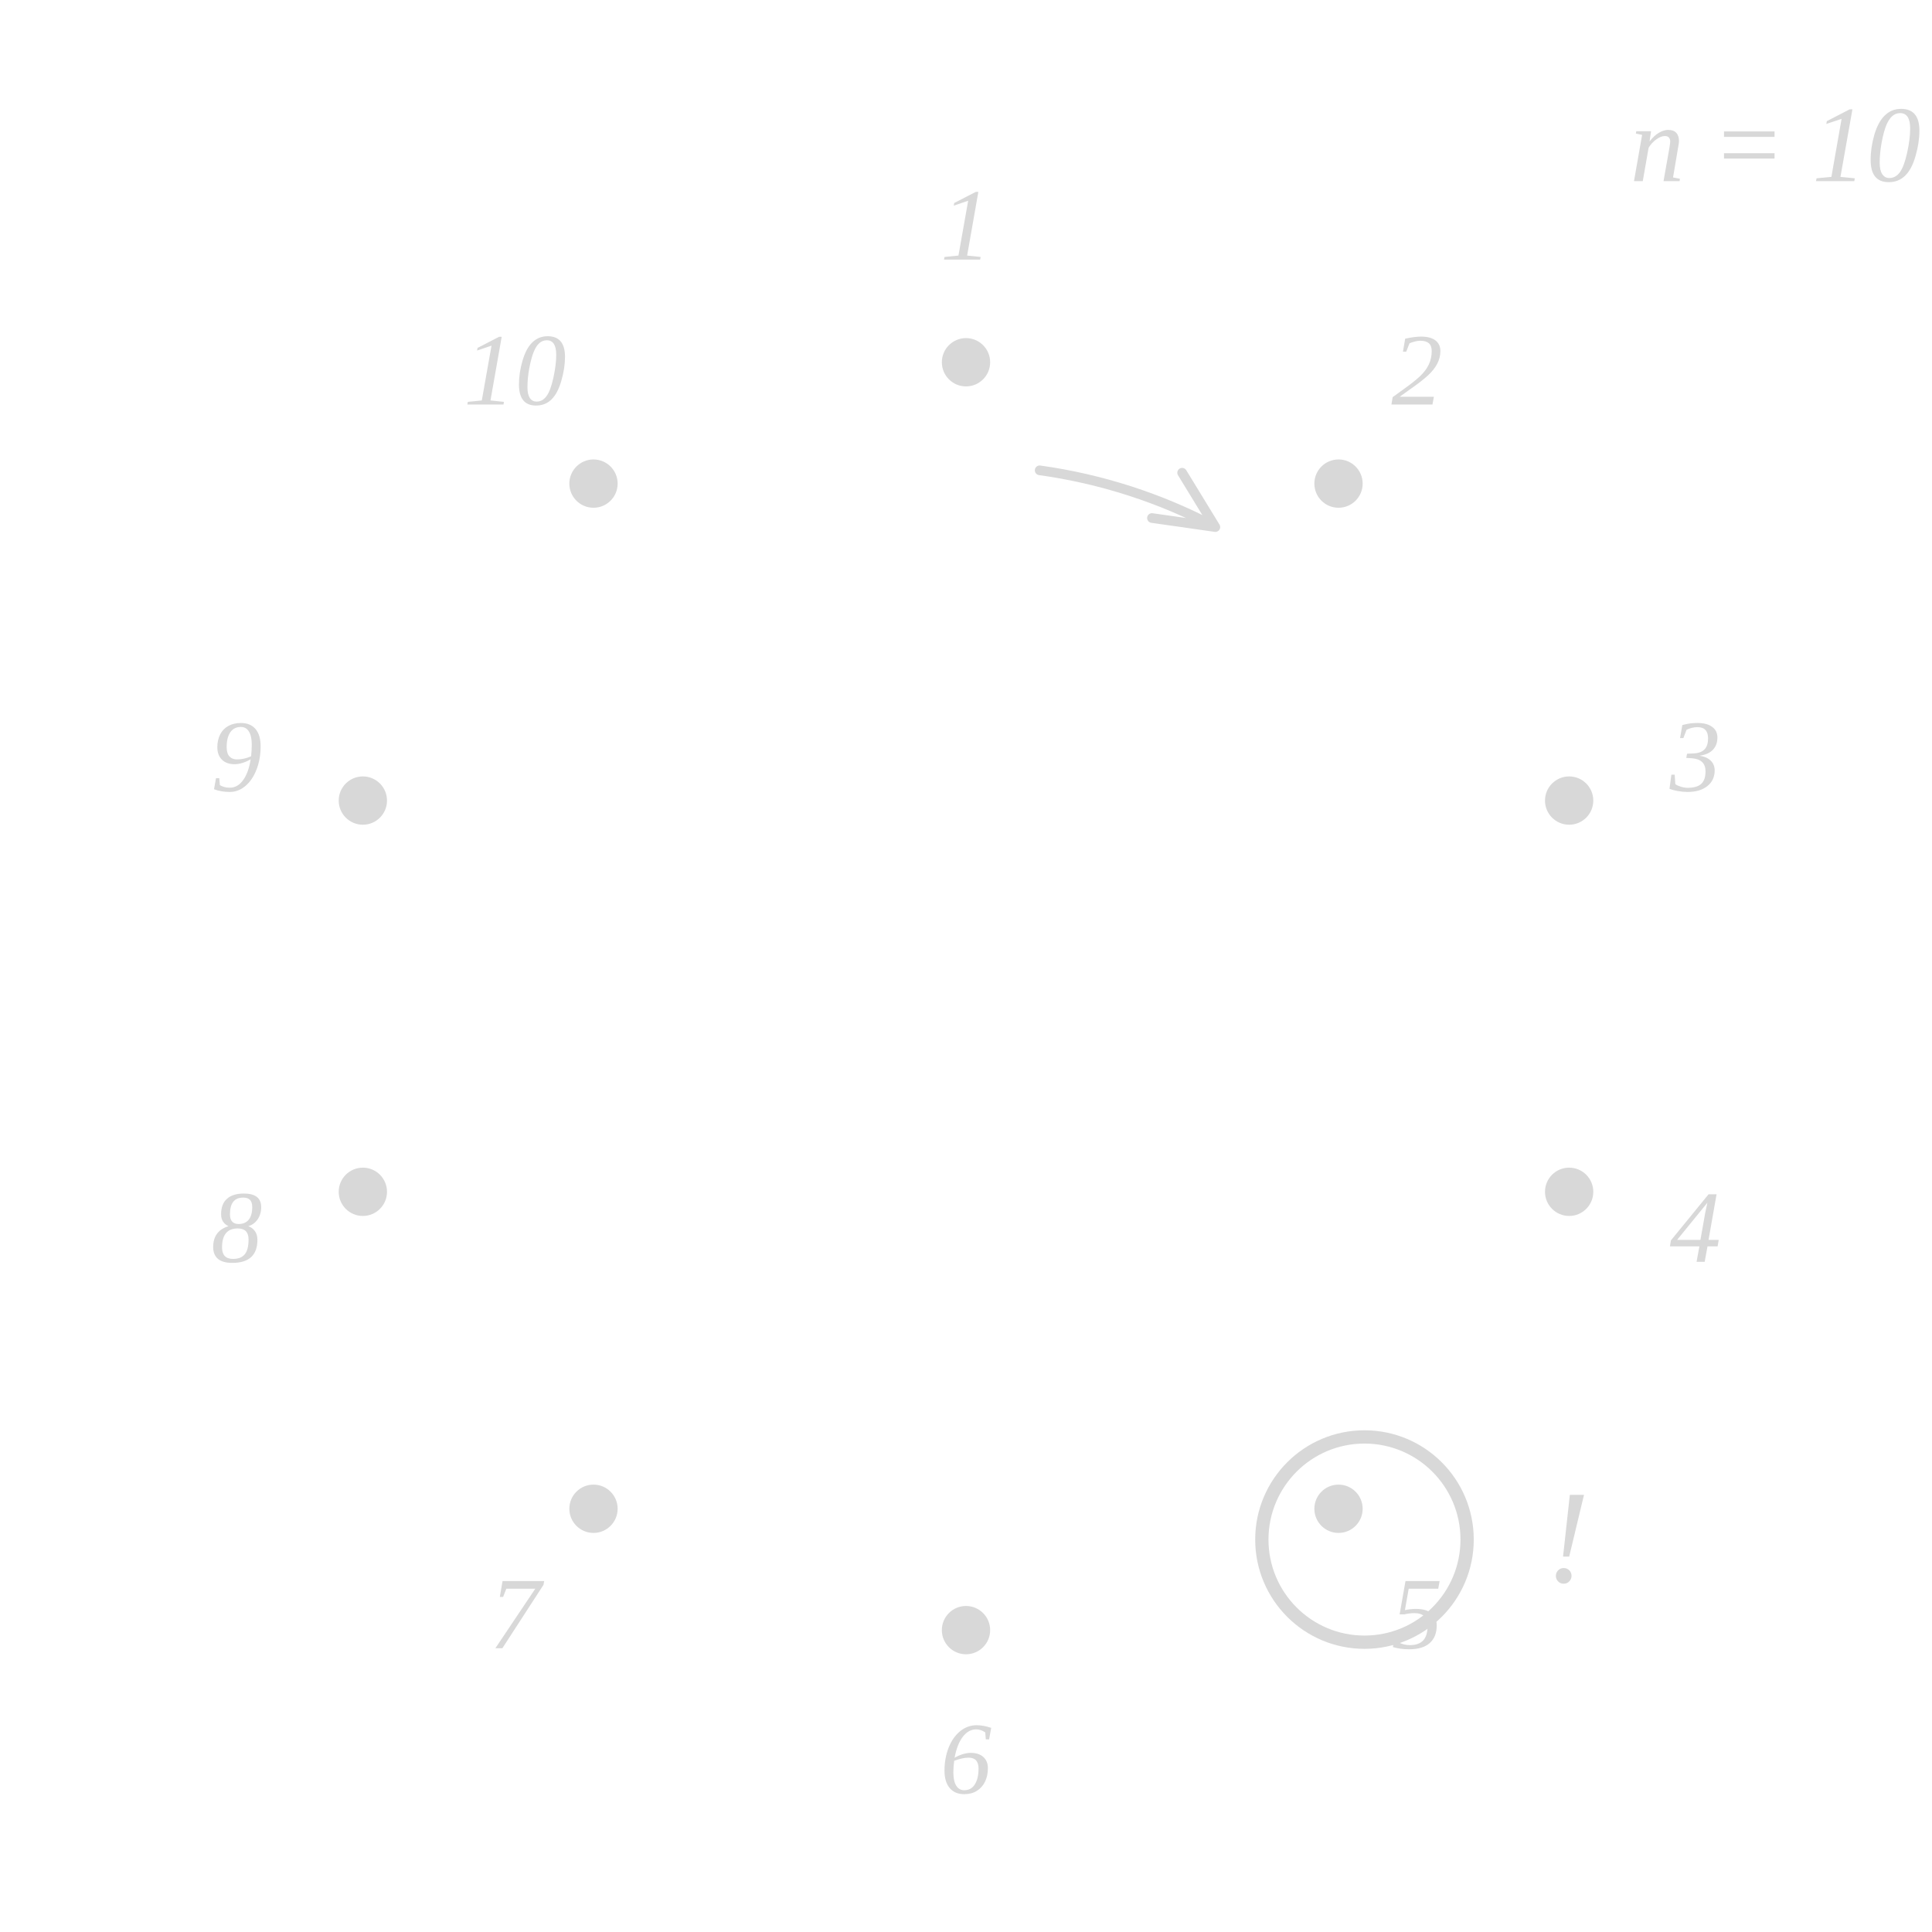
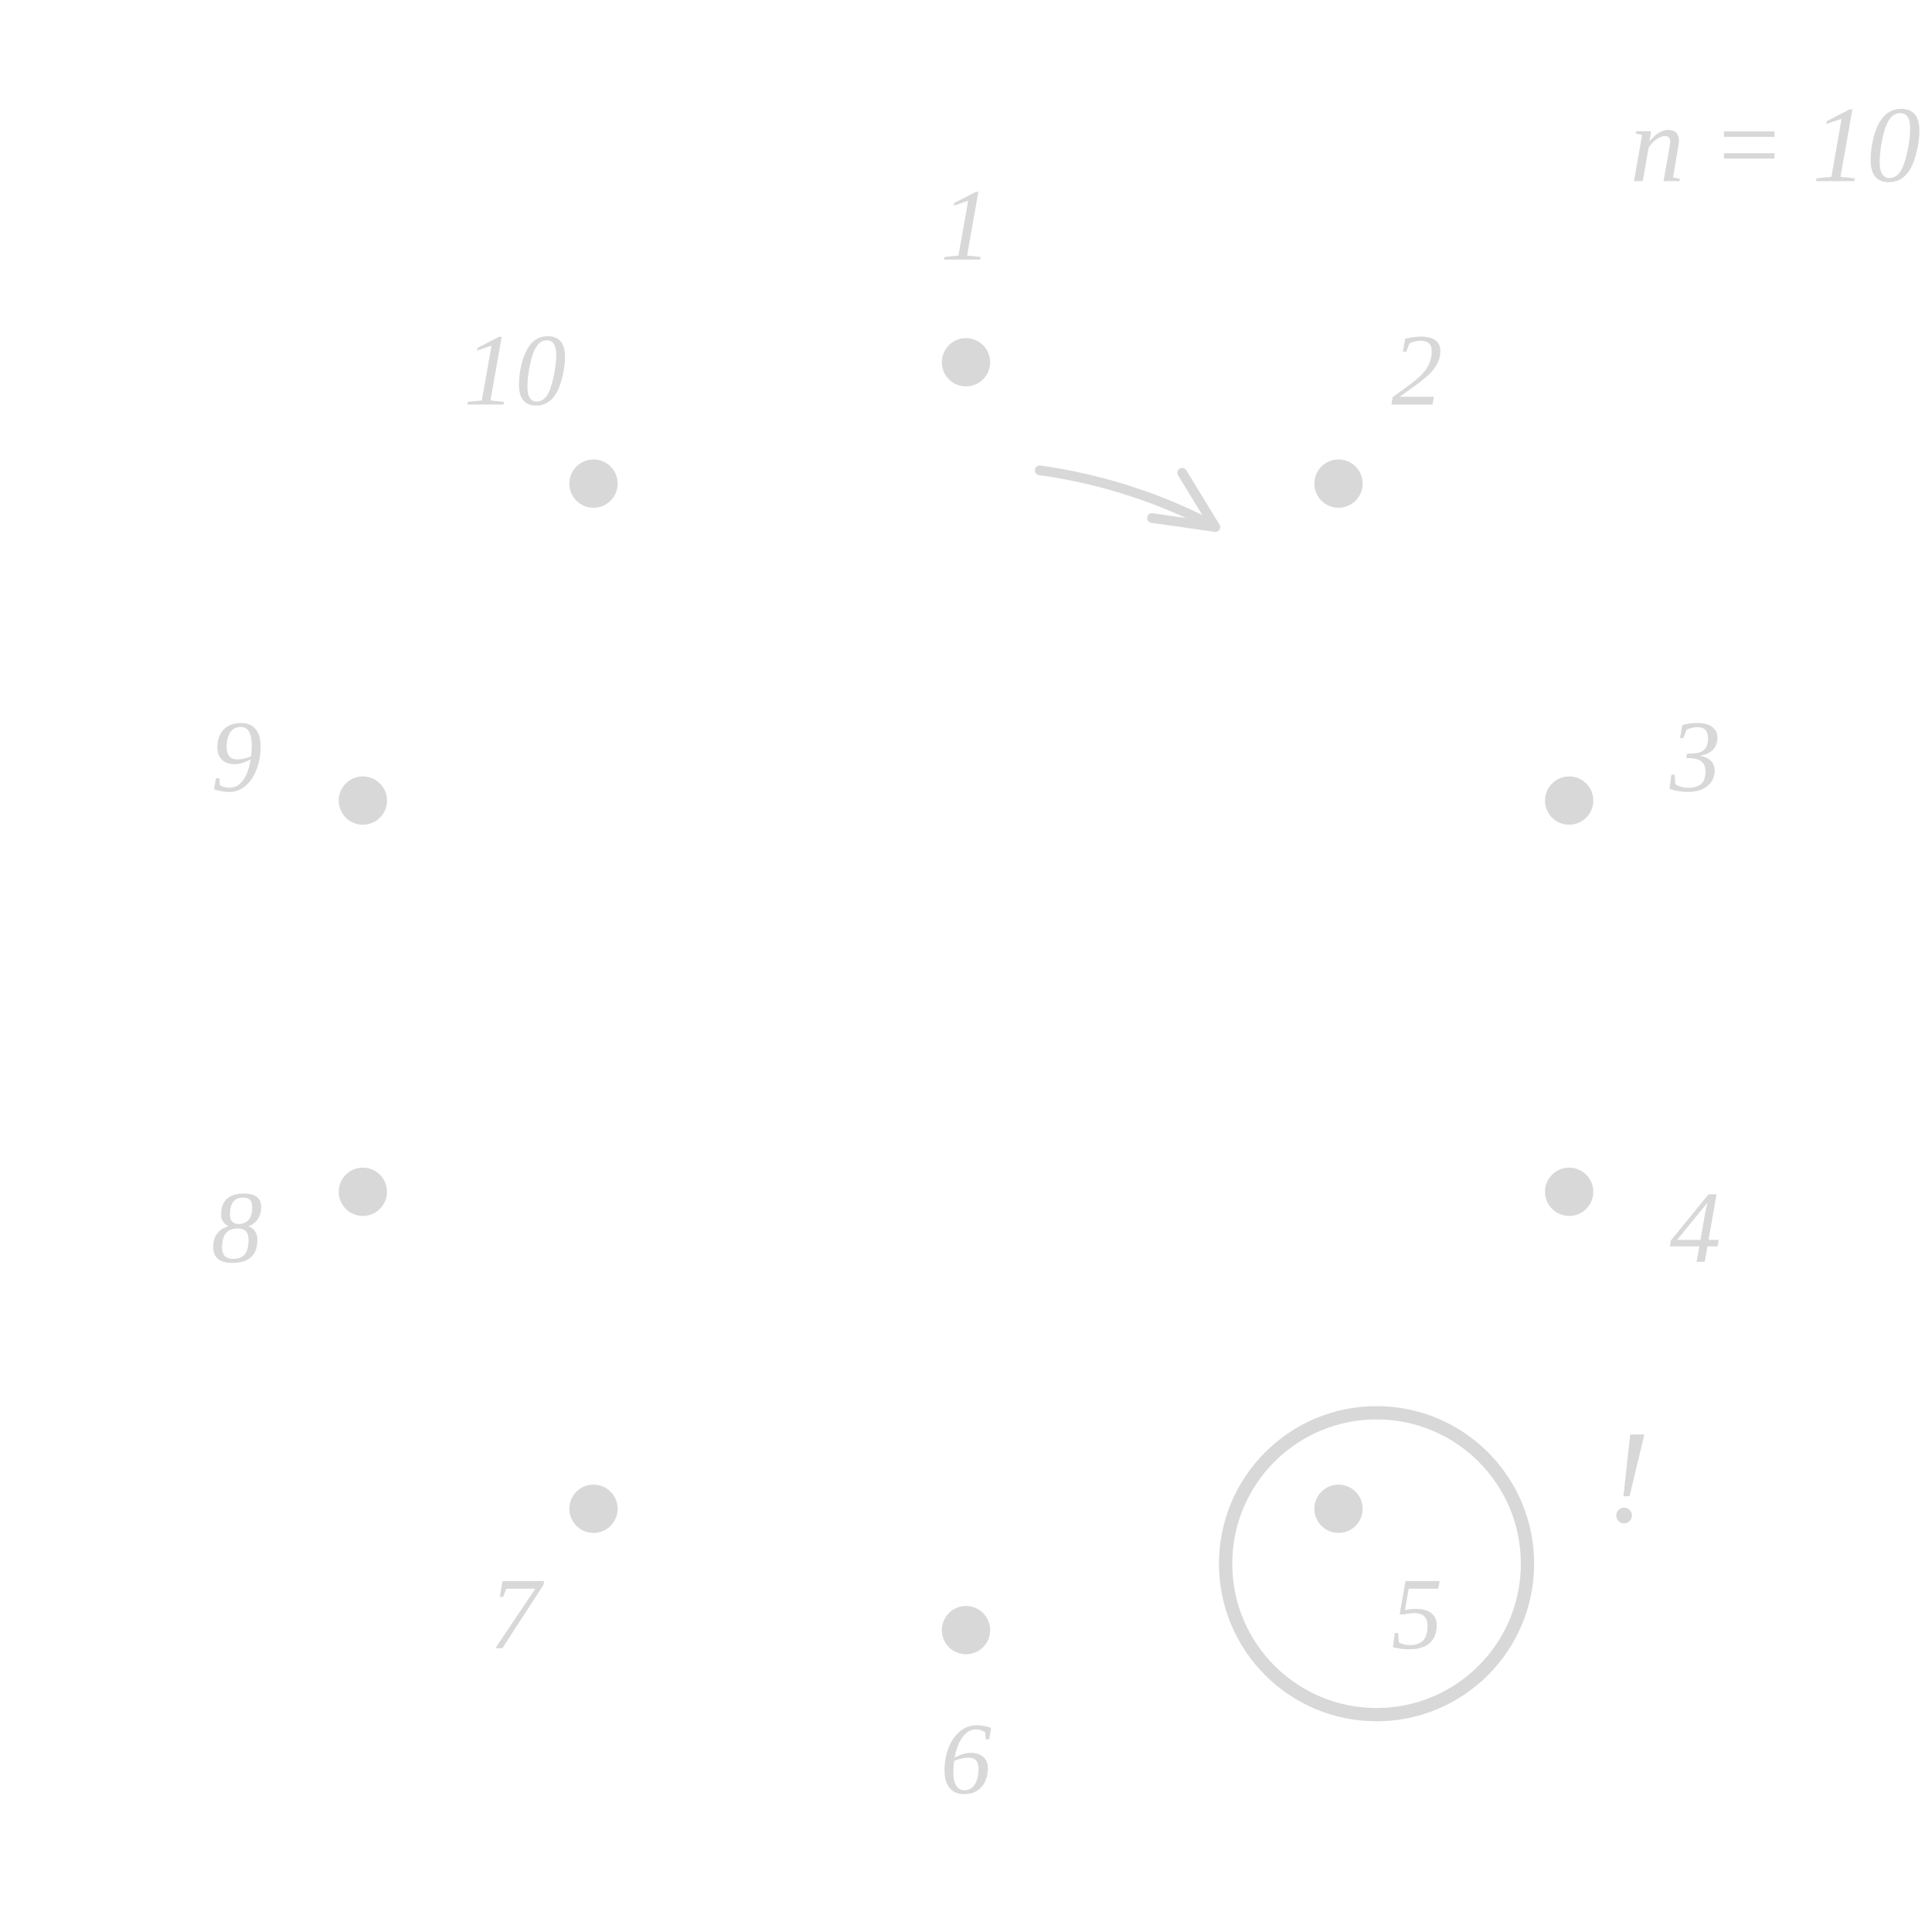
<svg xmlns="http://www.w3.org/2000/svg" width="320" height="320" viewBox="0 0 320 320">
  <style>
    .ink { stroke:#d8d8d8; fill:none; stroke-width:2.2; stroke-linecap:round; }
    .ink-thin { stroke:#d8d8d8; fill:none; stroke-width:1.6; stroke-linecap:round; }
    .txt { fill:#d8d8d8; stroke:none; font-family:Georgia,'Times New Roman',serif; font-style:italic; }
    .fill { fill:#d8d8d8; stroke:none; }
    .hl { stroke:#d8d8d8; }
    .dashed { stroke-dasharray:7 6; }
    @media (prefers-color-scheme: light) {
      .ink, .ink-thin { stroke:#1a1a1a; }
      .txt, .fill { fill:#1a1a1a; }
      .hl { stroke:#1a1a1a; }
    }
  </style>
  <text class="txt" x="270" y="30" font-size="18">n = 10</text>
  <circle class="fill" cx="160" cy="60" r="4" />
  <circle class="fill" cx="221.7" cy="80.1" r="4" />
  <circle class="fill" cx="259.9" cy="132.6" r="4" />
  <circle class="fill" cx="259.9" cy="197.4" r="4" />
  <circle class="fill" cx="221.7" cy="249.9" r="4" />
  <circle class="fill" cx="160" cy="270" r="4" />
  <circle class="fill" cx="98.3" cy="249.9" r="4" />
  <circle class="fill" cx="60.1" cy="197.4" r="4" />
  <circle class="fill" cx="60.1" cy="132.6" r="4" />
  <circle class="fill" cx="98.3" cy="80.1" r="4" />
  <text class="txt" x="160" y="43" font-size="17" text-anchor="middle">1</text>
  <text class="txt" x="234.7" y="67" font-size="17" text-anchor="middle">2</text>
  <text class="txt" x="280.8" y="131" font-size="17" text-anchor="middle">3</text>
  <text class="txt" x="280.8" y="209" font-size="17" text-anchor="middle">4</text>
  <text class="txt" x="234.7" y="273" font-size="17" text-anchor="middle">5</text>
  <text class="txt" x="160" y="297" font-size="17" text-anchor="middle">6</text>
  <text class="txt" x="85.3" y="273" font-size="17" text-anchor="middle">7</text>
  <text class="txt" x="39.2" y="209" font-size="17" text-anchor="middle">8</text>
  <text class="txt" x="39.2" y="131" font-size="17" text-anchor="middle">9</text>
  <text class="txt" x="85.3" y="67" font-size="17" text-anchor="middle">10</text>
  <path class="ink-thin" d="M 172.2 77.9 A 88 88 0 0 1 201.3 87.3 M 201.3 87.3 l -10.5 -1.5 M 201.3 87.3 l -5.5 -9" />
-   <circle class="ink" cx="226" cy="255" r="17" />
-   <text class="txt" x="256" y="262" font-size="22">!</text>
+   <circle class="ink" cx="228" cy="259" r="25" />
+   <text class="txt" x="266" y="252" font-size="22">!</text>
</svg>
